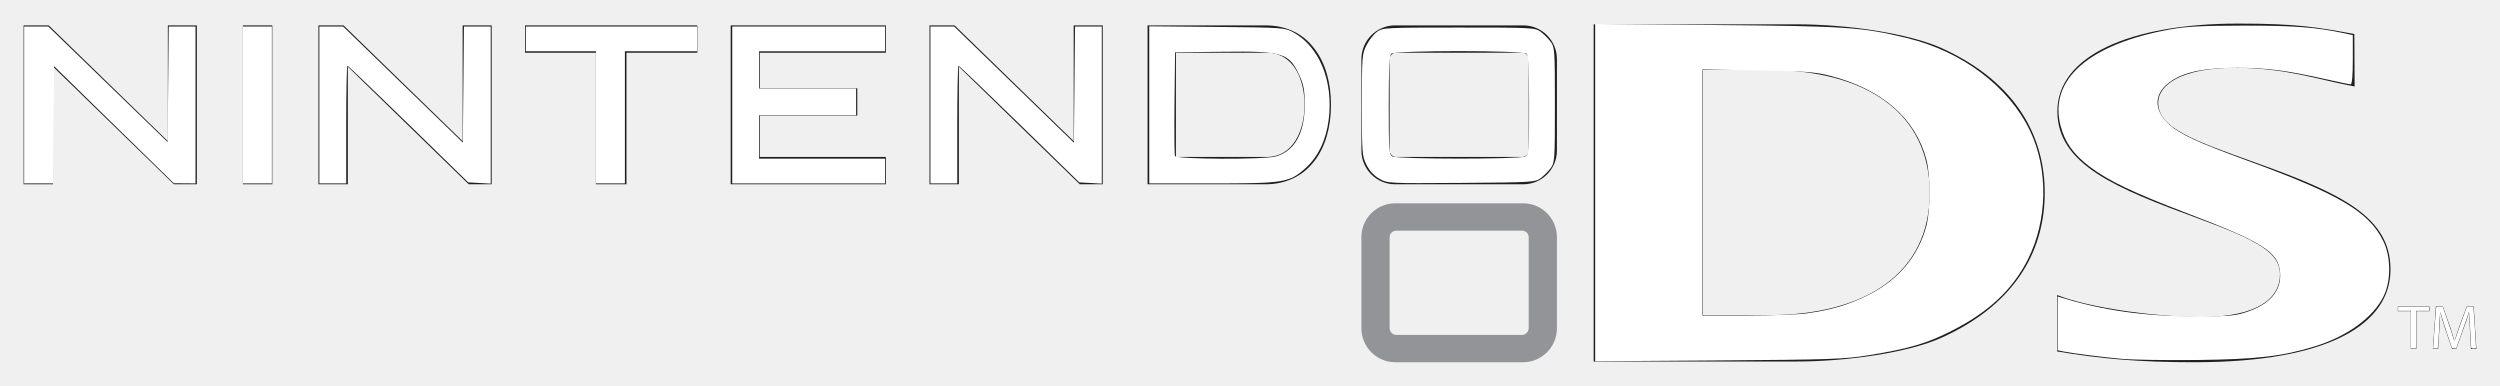
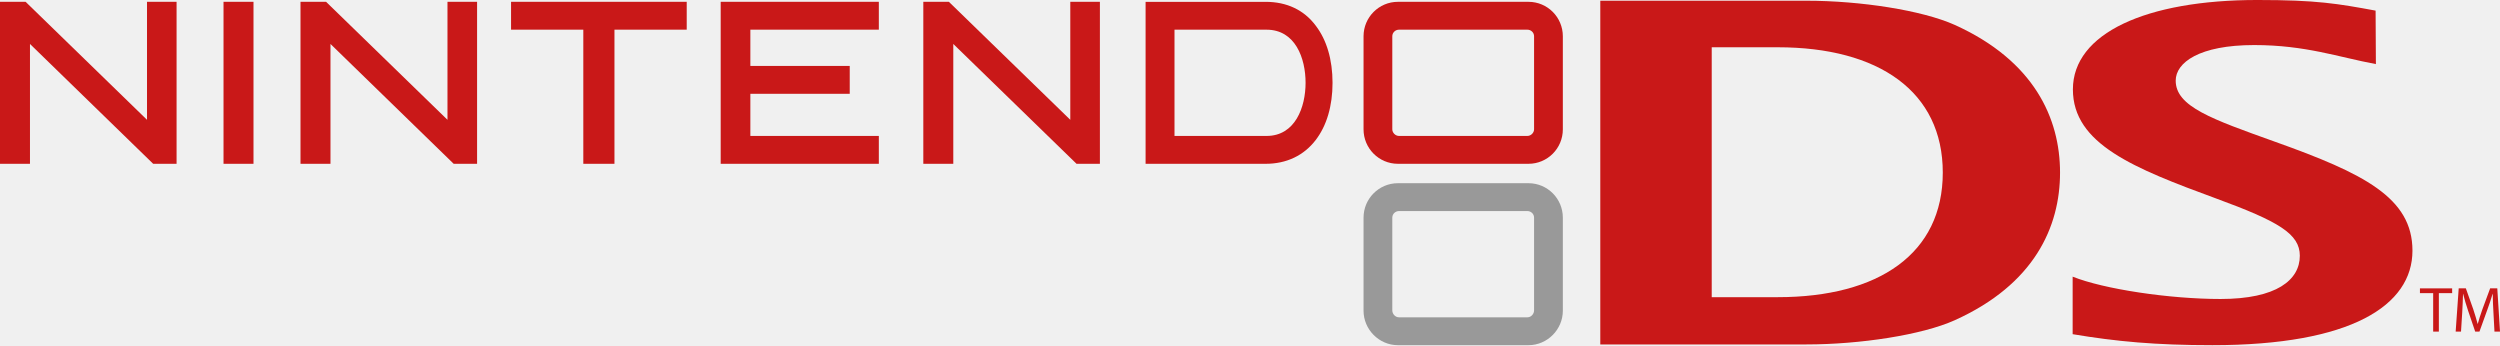
- <svg xmlns="http://www.w3.org/2000/svg" version="1.0" width="750.543" height="115.831" id="svg101576">
-   <defs id="defs101578" />
-   <g transform="translate(-35.53469,-263.1837)" id="layer1">
-     <g transform="translate(7.088693,7.080902)" id="g101650">
-       <path d="M 487.389,354.599 C 487.389,355.679 486.504,356.65 485.414,356.65 L 447.618,356.65 C 446.517,356.65 445.632,355.679 445.632,354.599 L 445.632,327.293 C 445.632,326.214 446.517,325.351 447.618,325.351 L 485.414,325.351 C 486.504,325.351 487.389,326.214 487.389,327.293 L 487.389,354.599 z M 485.749,317.148 L 447.272,317.148 C 441.703,317.148 437.159,321.681 437.159,327.293 L 437.159,354.707 C 437.159,360.212 441.703,364.853 447.272,364.853 L 485.749,364.853 C 491.329,364.853 495.862,360.212 495.862,354.707 L 495.862,327.293 C 495.862,321.681 491.329,317.148 485.749,317.148" style="fill:#929497;fill-rule:nonzero;stroke:none" id="path100608" />
-       <path d="M 44.363,276.135 C 44.363,276.135 44.363,310.888 44.363,311.428 C 43.899,311.428 36.01,311.428 35.535,311.428 C 35.535,310.888 35.535,264.263 35.535,263.723 C 36.031,263.723 42.852,263.723 43.079,263.723 L 78.836,298.476 C 78.836,298.476 78.836,264.263 78.836,263.723 C 79.321,263.723 85.905,263.723 85.905,263.723 C 85.905,263.723 87.157,263.723 87.546,263.723 C 87.546,264.263 87.546,310.888 87.546,311.428 C 87.071,311.428 80.886,311.428 80.649,311.428 L 44.363,276.135" style="fill:#221f1f;fill-rule:nonzero;stroke:none" id="path100618" />
-       <path d="M 132.876,276.135 C 132.876,276.135 132.876,310.888 132.876,311.428 C 132.401,311.428 124.533,311.428 124.047,311.428 C 124.047,310.888 124.047,264.263 124.047,263.723 C 124.544,263.723 131.354,263.723 131.581,263.723 L 167.337,298.476 C 167.337,298.476 167.337,264.263 167.337,263.723 C 167.823,263.723 174.417,263.723 174.417,263.723 C 174.417,263.723 175.68,263.723 176.058,263.723 C 176.058,264.263 176.058,310.888 176.058,311.428 C 175.572,311.428 169.399,311.428 169.161,311.428 L 132.876,276.135" style="fill:#221e1f;fill-rule:nonzero;stroke:none;stroke-width:0.05;stroke-linecap:butt;stroke-linejoin:miter;stroke-miterlimit:4;stroke-dasharray:none" id="path100622" />
-       <path d="M 316.322,276.135 C 316.322,276.135 316.322,310.888 316.322,311.428 C 315.837,311.428 307.979,311.428 307.494,311.428 C 307.494,310.888 307.494,264.263 307.494,263.723 C 307.99,263.723 314.811,263.723 315.027,263.723 L 350.784,298.476 C 350.784,298.476 350.784,264.263 350.784,263.723 C 351.27,263.723 357.864,263.723 357.864,263.723 C 357.864,263.723 359.127,263.723 359.505,263.723 C 359.505,264.263 359.505,310.888 359.505,311.428 C 359.019,311.428 352.845,311.428 352.619,311.428 L 316.322,276.135" style="fill:#221e1f;fill-rule:nonzero;stroke:none;stroke-width:0.05;stroke-linecap:butt;stroke-linejoin:miter;stroke-miterlimit:4;stroke-dasharray:none" id="path100626" />
-       <path d="M 108.57,263.723 C 108.57,263.723 109.822,263.723 110.2,263.723 C 110.2,264.263 110.2,310.888 110.2,311.428 C 109.736,311.428 101.846,311.428 101.371,311.428 C 101.371,310.888 101.371,264.263 101.371,263.723 C 101.857,263.723 108.57,263.723 108.57,263.723" style="fill:#221e1f;fill-rule:nonzero;stroke:none;stroke-width:0.05;stroke-linecap:butt;stroke-linejoin:miter;stroke-miterlimit:4;stroke-dasharray:none" id="path100630" />
-       <path d="M 236.185,263.723 C 236.185,263.723 237.416,263.723 237.804,263.723 C 237.804,264.155 237.804,271.494 237.804,271.926 C 237.286,271.926 216.521,271.926 216.521,271.926 C 216.521,271.926 216.521,310.888 216.521,311.428 C 216.046,311.428 207.821,311.428 207.347,311.428 C 207.347,310.888 207.347,271.926 207.347,271.926 C 207.347,271.926 186.581,271.926 186.063,271.926 C 186.063,271.494 186.063,264.155 186.063,263.723 C 186.592,263.723 236.185,263.723 236.185,263.723" style="fill:#221e1f;fill-rule:nonzero;stroke:none;stroke-width:0.05;stroke-linecap:butt;stroke-linejoin:miter;stroke-miterlimit:4;stroke-dasharray:none" id="path100634" />
-       <path d="M 292.74,263.723 C 292.74,263.723 294.013,263.723 294.391,263.723 C 294.391,264.155 294.391,271.494 294.391,271.926 C 293.884,271.926 256.551,271.926 256.551,271.926 L 256.551,282.611 C 256.551,282.611 285.325,282.611 285.822,282.611 C 285.822,283.15 285.822,290.274 285.822,290.813 C 285.325,290.813 256.551,290.813 256.551,290.813 L 256.551,303.225 C 256.551,303.225 293.884,303.225 294.391,303.225 C 294.391,303.657 294.391,310.888 294.391,311.428 C 293.884,311.428 248.316,311.428 247.809,311.428 C 247.809,310.888 247.809,264.263 247.809,263.723 C 248.316,263.723 292.74,263.723 292.74,263.723" style="fill:#221e1f;fill-rule:nonzero;stroke:none;stroke-width:0.05;stroke-linecap:butt;stroke-linejoin:miter;stroke-miterlimit:4;stroke-dasharray:none" id="path100638" />
-       <path d="M 408.591,303.225 L 381.479,303.225 L 381.479,271.926 L 408.591,271.926 C 417.074,271.926 420.085,280.344 420.085,287.576 C 420.085,294.699 417.074,303.225 408.591,303.225 z M 423.075,270.739 C 419.621,266.098 414.516,263.723 408.342,263.723 C 408.342,263.723 373.481,263.723 372.963,263.723 C 372.963,264.263 372.963,310.888 372.963,311.428 C 373.481,311.428 408.342,311.428 408.342,311.428 C 414.516,311.428 419.621,308.945 423.075,304.412 C 426.313,300.203 428.029,294.375 428.029,287.576 C 428.029,280.776 426.313,274.948 423.075,270.739" style="fill:#221e1f;fill-rule:nonzero;stroke:none;stroke-width:0.05;stroke-linecap:butt;stroke-linejoin:miter;stroke-miterlimit:4;stroke-dasharray:none" id="path100642" />
-       <path d="M 487.389,301.283 C 487.389,302.254 486.504,303.225 485.414,303.225 L 447.618,303.225 C 446.517,303.225 445.632,302.254 445.632,301.283 L 445.632,273.869 C 445.632,272.789 446.517,271.926 447.618,271.926 L 485.414,271.926 C 486.504,271.926 487.389,272.789 487.389,273.869 L 487.389,301.283 z M 485.749,263.723 L 447.272,263.723 C 441.703,263.723 437.159,268.256 437.159,273.869 L 437.159,301.283 C 437.159,306.895 441.703,311.428 447.272,311.428 L 485.749,311.428 C 491.329,311.428 495.862,306.895 495.862,301.283 L 495.862,273.869 C 495.862,268.256 491.329,263.723 485.749,263.723" style="fill:#221e1f;fill-rule:nonzero;stroke:none;stroke-width:0.05;stroke-linecap:butt;stroke-linejoin:miter;stroke-miterlimit:4;stroke-dasharray:none" id="path100646" />
-       <path d="M 646.023,344.67 C 655.176,348.339 674.506,351.254 689.594,351.254 C 706.107,351.254 712.939,345.641 712.939,338.518 C 712.939,332.042 706.593,328.373 688.364,321.681 C 663.983,312.723 646.099,305.6 646.099,289.518 C 646.099,273.005 667.62,263.184 700.419,263.184 C 718.033,263.184 724.077,264.263 735.259,266.314 L 735.345,282.071 C 724.358,280.021 714.623,276.459 699.502,276.459 C 683.291,276.459 676.384,281.639 676.384,286.928 C 676.384,294.591 687.025,298.26 705.686,304.952 C 731.665,314.234 746.116,321.357 746.116,337.007 C 746.116,353.196 728.017,364.853 687.198,364.853 C 670.437,364.853 658.878,363.773 646.023,361.615 L 646.023,344.67" style="fill:#221e1f;fill-rule:nonzero;stroke:none;stroke-width:0.05;stroke-linecap:butt;stroke-linejoin:miter;stroke-miterlimit:4;stroke-dasharray:none" id="path100656" />
-       <path d="M 559.141,277.106 L 539.713,277.106 L 539.713,350.714 L 559.141,350.714 C 588.961,350.714 607.773,337.87 607.773,314.018 C 607.773,290.166 588.961,277.106 559.141,277.106 z M 611.281,357.513 C 601.675,361.831 583.5,364.637 567.613,364.637 L 506.892,364.637 L 506.892,263.399 L 567.613,263.399 C 583.5,263.399 601.675,266.206 611.303,270.523 C 634.691,281.1 642.31,298.045 642.31,314.018 C 642.31,329.992 634.755,346.936 611.281,357.513" style="fill:#221e1f;fill-rule:nonzero;stroke:none;stroke-width:0.05;stroke-linecap:butt;stroke-linejoin:miter;stroke-miterlimit:4;stroke-dasharray:none" id="path100660" />
-       <path d="M 752.214,349.527 L 748.318,349.527 L 748.318,348.124 L 757.805,348.124 L 757.805,349.527 L 753.887,349.527 L 753.887,360.859 L 752.214,360.859 L 752.214,349.527" style="fill:#221e1f;fill-rule:nonzero;stroke:none;stroke-width:0.05;stroke-linecap:butt;stroke-linejoin:miter;stroke-miterlimit:4;stroke-dasharray:none" id="path100678" />
-       <path d="M 769.969,355.247 C 769.872,353.52 769.764,351.362 769.764,349.743 L 769.72,349.743 C 769.267,351.254 768.749,352.872 768.102,354.599 L 765.846,360.859 L 764.594,360.859 L 762.5,354.707 C 761.896,352.872 761.399,351.254 761.043,349.743 L 761,349.743 C 760.967,351.362 760.87,353.52 760.762,355.355 L 760.417,360.859 L 758.841,360.859 L 759.737,348.124 L 761.842,348.124 L 764.022,354.276 C 764.551,355.895 764.972,357.298 765.317,358.593 L 765.349,358.593 C 765.695,357.298 766.148,355.895 766.72,354.276 L 768.997,348.124 L 771.102,348.124 L 771.901,360.859 L 770.271,360.859 L 769.969,355.247" style="fill:#221e1f;fill-rule:nonzero;stroke:none;stroke-width:0.05;stroke-linecap:butt;stroke-linejoin:miter;stroke-miterlimit:4;stroke-dasharray:none" id="path100682" />
-     </g>
-   </g>
-   <path style="fill:#ffffff;stroke-width:0.62" d="M 7.251,31.513 V 7.962 H 10.873 14.495 L 32.41,25.308 50.325,42.654 50.49,25.308 50.655,7.962 h 4.019 4.019 V 31.513 55.064 l -3.254,-0.027 -3.254,-0.027 L 34.211,37.437 16.238,19.865 16.074,37.464 15.909,55.064 H 11.58 7.251 Z" id="path6232" />
-   <path style="fill:#ffffff;stroke-width:0.62" d="M 72.947,31.513 V 7.962 h 4.338 4.338 V 31.513 55.064 h -4.338 -4.338 z" id="path6234" />
-   <path style="fill:#ffffff;stroke-width:0.62" d="M 95.879,31.513 V 7.962 l 3.564,0.005 3.564,0.005 17.973,17.42 17.973,17.42 0.165,-17.425 0.165,-17.425 h 4.019 4.019 V 31.544 55.126 l -3.374,-0.186 -3.374,-0.186 -17.954,-17.509 c -9.875,-9.63 -18.118,-17.509 -18.318,-17.509 -0.2,0 -0.364,7.949 -0.364,17.663 v 17.663 h -4.029 -4.029 z" id="path6236" />
-   <path style="fill:#ffffff;stroke-width:0.62" d="M 178.928,35.232 V 15.399 H 168.392 157.856 V 11.68 7.962 h 25.721 25.721 v 3.719 3.719 h -10.846 -10.846 v 19.833 19.833 h -4.338 -4.338 z" id="path6238" />
-   <path style="fill:#ffffff;stroke-width:0.62" d="M 219.833,31.513 V 7.962 h 22.932 22.932 v 3.719 3.719 h -18.903 -18.903 v 5.578 5.578 h 14.565 14.565 v 4.029 4.029 h -14.565 -14.565 v 6.508 6.508 h 18.903 18.903 v 3.719 3.719 h -22.932 -22.932 z" id="path6240" />
-   <path style="fill:#ffffff;stroke-width:0.62" d="M 279.331,31.513 V 7.962 l 3.564,0.003 3.564,0.003 17.973,17.44 17.973,17.44 0.165,-17.443 0.165,-17.443 h 4.019 4.019 V 31.544 55.126 l -3.374,-0.186 -3.374,-0.186 -17.954,-17.509 c -9.875,-9.63 -18.118,-17.509 -18.318,-17.509 -0.2,0 -0.364,7.949 -0.364,17.663 v 17.663 h -4.029 -4.029 z" id="path6242" />
-   <path style="fill:#ffffff;stroke-width:0.62" d="M 345.027,31.482 V 7.899 l 20.298,0.186 c 19.451,0.179 20.401,0.242 22.777,1.528 7.983,4.321 12.252,14.715 10.798,26.293 -0.767,6.109 -3.175,11.16 -6.928,14.535 -4.867,4.376 -6.373,4.623 -28.153,4.623 H 345.027 Z M 382.969,46.98 c 5.671,-1.575 8.726,-6.984 8.736,-15.467 0.005,-4.1 -0.297,-5.953 -1.364,-8.359 -3.236,-7.298 -4.899,-7.842 -23.312,-7.618 l -14.255,0.173 -0.166,15.173 c -0.091,8.345 -0.03,15.527 0.135,15.959 0.381,0.993 26.714,1.115 30.225,0.139 z" id="path6244" />
-   <path style="fill:#ffffff;stroke-width:0.62" d="m 414.131,53.67 c -1.625,-0.917 -2.96,-2.351 -3.874,-4.162 -1.333,-2.642 -1.394,-3.43 -1.394,-17.994 0,-14.574 0.06,-15.349 1.394,-17.961 0.767,-1.501 2.182,-3.303 3.144,-4.005 1.691,-1.233 2.513,-1.276 24.59,-1.276 22.102,0 22.896,0.041 24.552,1.278 0.941,0.703 2.287,2.048 2.989,2.989 1.219,1.633 1.278,2.506 1.278,18.974 0,16.469 -0.059,17.341 -1.278,18.974 -0.703,0.941 -2.048,2.287 -2.988,2.989 -1.643,1.227 -2.585,1.284 -23.823,1.435 -21.95,0.156 -22.131,0.147 -24.591,-1.242 z m 43.735,-6.684 c 1.134,-0.607 1.199,-1.443 1.199,-15.37 0,-10.629 -0.207,-14.936 -0.744,-15.472 -1.064,-1.064 -39.593,-1.064 -40.657,0 -0.537,0.537 -0.744,4.841 -0.744,15.463 0,13.365 0.1,14.778 1.085,15.351 1.483,0.864 38.251,0.89 39.861,0.028 z" id="path6246" />
-   <path style="fill:#ffffff;stroke-width:0.62" d="M 478.897,57.836 V 7.207 l 36.412,0.311 c 39.162,0.334 43.73,0.646 57.174,3.9 16.624,4.024 30.609,14.563 36.969,27.861 5.536,11.575 5.28,26.817 -0.648,38.589 -4.58,9.096 -11.832,15.879 -22.996,21.511 -7.497,3.782 -12.661,5.294 -24.791,7.258 -7.381,1.195 -11.164,1.327 -45.088,1.567 l -37.031,0.262 z m 63.527,36.246 c 7.5,-1.076 12.213,-2.463 18.062,-5.317 9.302,-4.538 15.459,-11.783 17.865,-21.022 1.235,-4.742 1.235,-15.039 0,-19.781 C 575.12,35.557 565.025,26.767 549.381,22.736 544.995,21.606 541.97,21.384 527.704,21.141 L 511.126,20.858 V 57.794 94.73 l 13.48,-0.012 c 7.414,-0.007 15.432,-0.292 17.818,-0.635 z" id="path6248" />
-   <path style="fill:#ffffff;stroke-width:0.62" d="m 636.939,107.727 c -6.086,-0.559 -14.528,-1.631 -17.509,-2.222 l -1.704,-0.338 v -8.08 -8.08 l 1.394,0.424 c 12.466,3.793 24.325,5.471 39.201,5.548 9.736,0.05 12.405,-0.134 15.41,-1.062 7.684,-2.373 11.333,-6.554 10.777,-12.347 -0.573,-5.959 -5.299,-8.929 -27.991,-17.591 -16.106,-6.148 -23.572,-9.715 -29.108,-13.906 -4.941,-3.74 -7.522,-7.366 -8.803,-12.367 -3.551,-13.861 8.542,-24.475 32.898,-28.874 4.888,-0.883 9.537,-1.124 22.002,-1.142 14.962,-0.021 21.774,0.486 29.904,2.224 l 2.944,0.629 v 7.386 c 0,4.787 -0.231,7.386 -0.657,7.386 -0.361,0 -3.778,-0.706 -7.592,-1.569 -11.416,-2.582 -17.652,-3.384 -26.336,-3.387 -9.684,-0.003 -15.412,1.095 -19.613,3.759 -5.575,3.536 -5.912,8.735 -0.862,13.298 3.246,2.933 8.591,5.399 23.599,10.889 27.481,10.052 36.297,15.274 40.597,24.044 2.324,4.74 2.388,11.835 0.149,16.492 -3.088,6.423 -10.9,12.129 -20.751,15.156 -9.682,2.975 -17.537,3.883 -35.327,4.083 -9.204,0.103 -19.383,-0.056 -22.622,-0.353 z" id="path6250" />
-   <path style="fill:#ffffff;stroke-width:0.155" d="m 730.539,103.596 c 0.052,-0.575 0.239,-3.242 0.416,-5.927 0.177,-2.684 0.354,-5.038 0.393,-5.229 0.065,-0.317 0.161,-0.349 1.04,-0.349 h 0.968 l 1.285,3.68 c 0.707,2.024 1.463,4.307 1.681,5.074 0.218,0.767 0.447,1.45 0.51,1.518 0.063,0.068 0.341,-0.594 0.618,-1.472 0.277,-0.878 1.099,-3.217 1.827,-5.198 l 1.323,-3.602 h 0.973 0.973 l 0.091,0.968 c 0.096,1.026 0.708,10.772 0.708,11.282 0,0.252 -0.111,0.3 -0.687,0.3 -0.522,0 -0.705,-0.065 -0.762,-0.271 -0.041,-0.149 -0.158,-2.189 -0.26,-4.532 -0.102,-2.344 -0.234,-4.714 -0.294,-5.268 l -0.109,-1.007 -0.339,1.085 c -0.186,0.597 -1.054,3.091 -1.927,5.543 l -1.589,4.459 -0.613,-0.043 -0.613,-0.043 -1.429,-4.245 c -0.786,-2.335 -1.548,-4.74 -1.692,-5.346 -0.145,-0.605 -0.316,-1.159 -0.381,-1.23 -0.065,-0.071 -0.163,0.731 -0.219,1.782 -0.328,6.161 -0.411,7.569 -0.489,8.303 l -0.087,0.813 h -0.706 -0.706 z" id="path6252" />
-   <path style="fill:#ffffff;stroke-width:0.155" d="m 723.822,98.987 v -5.655 h -1.937 -1.937 v -0.62 -0.62 h 4.648 4.648 v 0.62 0.62 h -1.937 -1.937 v 5.655 5.655 h -0.775 -0.775 z" id="path6254" />
+ <svg xmlns="http://www.w3.org/2000/svg" version="1.2" baseProfile="tiny" id="svg101576" x="0px" y="0px" width="566.929px" height="78.275px" viewBox="0 0 566.929 78.275" xml:space="preserve">
+   <path id="path100608" fill="#999999" d="M347.884,70.38c0,0.83-0.682,1.578-1.521,1.578h-29.102c-0.848,0-1.527-0.748-1.527-1.578  V49.358c0-0.832,0.682-1.496,1.527-1.496h29.102c0.84,0,1.521,0.664,1.521,1.496V70.38z M346.621,41.546H317  c-4.287,0-7.787,3.49-7.787,7.813v21.104c0,4.236,3.5,7.813,7.787,7.813h29.621c4.297,0,7.787-3.574,7.787-7.813V49.358  C354.408,45.036,350.917,41.546,346.621,41.546" />
+   <path id="path100618" fill="#C91818" d="M6.797,9.969c0,0,0,26.758,0,27.174c-0.357,0-6.433,0-6.797,0C0,36.727,0,0.829,0,0.414  c0.382,0,5.633,0,5.808,0L33.337,27.17c0,0,0-26.341,0-26.756c0.374,0,5.442,0,5.442,0s0.964,0,1.264,0c0,0.416,0,36.313,0,36.729  c-0.366,0-5.127,0-5.311,0L6.797,9.969" />
+   <path id="path100622" fill="#C91818" d="M74.943,9.969c0,0,0,26.758,0,27.174c-0.366,0-6.423,0-6.797,0c0-0.416,0-36.313,0-36.729  c0.382,0,5.625,0,5.8,0l27.529,26.756c0,0,0-26.341,0-26.756c0.374,0,5.451,0,5.451,0s0.972,0,1.263,0c0,0.416,0,36.313,0,36.729  c-0.374,0-5.127,0-5.31,0L74.943,9.969" />
+   <path id="path100626" fill="#C91818" d="M216.179,9.969c0,0,0,26.758,0,27.174c-0.375,0-6.424,0-6.797,0c0-0.416,0-36.313,0-36.729  c0.382,0,5.635,0,5.8,0l27.529,26.756c0,0,0-26.341,0-26.756c0.374,0,5.45,0,5.45,0s0.973,0,1.264,0c0,0.416,0,36.313,0,36.729  c-0.374,0-5.127,0-5.301,0L216.179,9.969" />
+   <path id="path100630" fill="#C91818" d="M56.23,0.414c0,0,0.964,0,1.255,0c0,0.416,0,36.313,0,36.729c-0.356,0-6.431,0-6.797,0  c0-0.416,0-36.313,0-36.729C51.062,0.414,56.23,0.414,56.23,0.414" />
+   <path id="path100634" fill="#C91818" d="M154.482,0.414c0,0,0.947,0,1.246,0c0,0.333,0,5.983,0,6.315c-0.398,0-16.386,0-16.386,0  s0,29.997,0,30.413c-0.366,0-6.697,0-7.063,0c0-0.416,0-30.413,0-30.413s-15.986,0-16.386,0c0-0.332,0-5.983,0-6.315  C116.299,0.414,154.482,0.414,154.482,0.414" />
+   <path id="path100638" fill="#C91818" d="M198.023,0.414c0,0,0.98,0,1.271,0c0,0.333,0,5.983,0,6.315c-0.391,0-29.134,0-29.134,0  v8.226c0,0,22.153,0,22.536,0c0,0.416,0,5.9,0,6.316c-0.383,0-22.536,0-22.536,0v9.555c0,0,28.743,0,29.134,0c0,0.333,0,5.9,0,6.315  c-0.391,0-35.474,0-35.863,0c0-0.416,0-36.313,0-36.729C163.821,0.414,198.023,0.414,198.023,0.414" />
+   <path id="path100642" fill="#C91818" d="M287.216,30.827h-20.874V6.731h20.874c6.531,0,8.852,6.479,8.852,12.049  C296.066,24.262,293.75,30.827,287.216,30.827z M298.369,5.817c-2.658-3.573-6.59-5.401-11.344-5.401c0,0-26.838,0-27.238,0  c0,0.416,0,36.313,0,36.729c0.398,0,27.238,0,27.238,0c4.754,0,8.686-1.911,11.344-5.401c2.492-3.24,3.813-7.728,3.813-12.962  C302.181,13.543,300.861,9.057,298.369,5.817" />
+   <path id="path100646" fill="#C91818" d="M347.884,29.331c0,0.748-0.682,1.496-1.521,1.496h-29.102c-0.848,0-1.527-0.748-1.527-1.496  V8.226c0-0.831,0.682-1.496,1.527-1.496h29.102c0.84,0,1.521,0.665,1.521,1.496V29.331z M346.621,0.414H317  c-4.287,0-7.787,3.49-7.787,7.813v21.104c0,4.321,3.5,7.813,7.787,7.813h29.621c4.297,0,7.787-3.49,7.787-7.813V8.226  C354.408,3.906,350.917,0.414,346.621,0.414" />
+   <path id="path100656" fill="#C91818" d="M470.017,62.737c7.045,2.824,21.928,5.066,33.545,5.066c12.713,0,17.973-4.32,17.973-9.806  c0-4.985-4.887-7.811-18.92-12.963c-18.771-6.896-32.541-12.38-32.541-24.762c0-12.713,16.57-20.274,41.822-20.274  c13.561,0,18.215,0.831,26.822,2.41l0.066,12.131c-8.459-1.578-15.955-4.321-27.598-4.321c-12.479,0-17.799,3.988-17.799,8.063  c0,5.9,8.191,8.725,22.563,13.876c20,7.146,31.127,12.629,31.127,24.68c0,12.463-13.938,21.438-45.361,21.438  c-12.904,0-21.805-0.832-31.699-2.492V62.737" />
+   <path id="path100660" fill="#C91818" d="M403.125,10.719h-14.955v56.671h14.955c22.961,0,37.443-9.89,37.443-28.252  C440.568,20.773,426.085,10.719,403.125,10.719z M443.269,72.624c-7.396,3.324-21.391,5.484-33.621,5.484H362.9V0.165h46.748  c12.23,0,26.225,2.16,33.637,5.484c18.008,8.143,23.873,21.188,23.873,33.485C467.158,51.436,461.341,64.481,443.269,72.624" />
+   <path id="path100678" fill="#C91818" d="M551.773,66.475h-3v-1.08h7.305v1.08h-3.016V75.2h-1.289V66.475" />
+   <path id="path100682" fill="#C91818" d="M565.443,70.878c-0.076-1.328-0.158-2.989-0.158-4.235h-0.033  c-0.35,1.162-0.748,2.407-1.246,3.737l-1.736,4.82h-0.965l-1.609-4.736c-0.467-1.414-0.85-2.659-1.121-3.821h-0.033  c-0.025,1.246-0.104,2.907-0.186,4.319l-0.268,4.238h-1.213l0.689-9.807h1.621l1.68,4.735c0.406,1.246,0.73,2.326,0.996,3.324h0.025  c0.266-0.998,0.613-2.078,1.055-3.324l1.754-4.735h1.619l0.615,9.807h-1.254L565.443,70.878" />
</svg>
